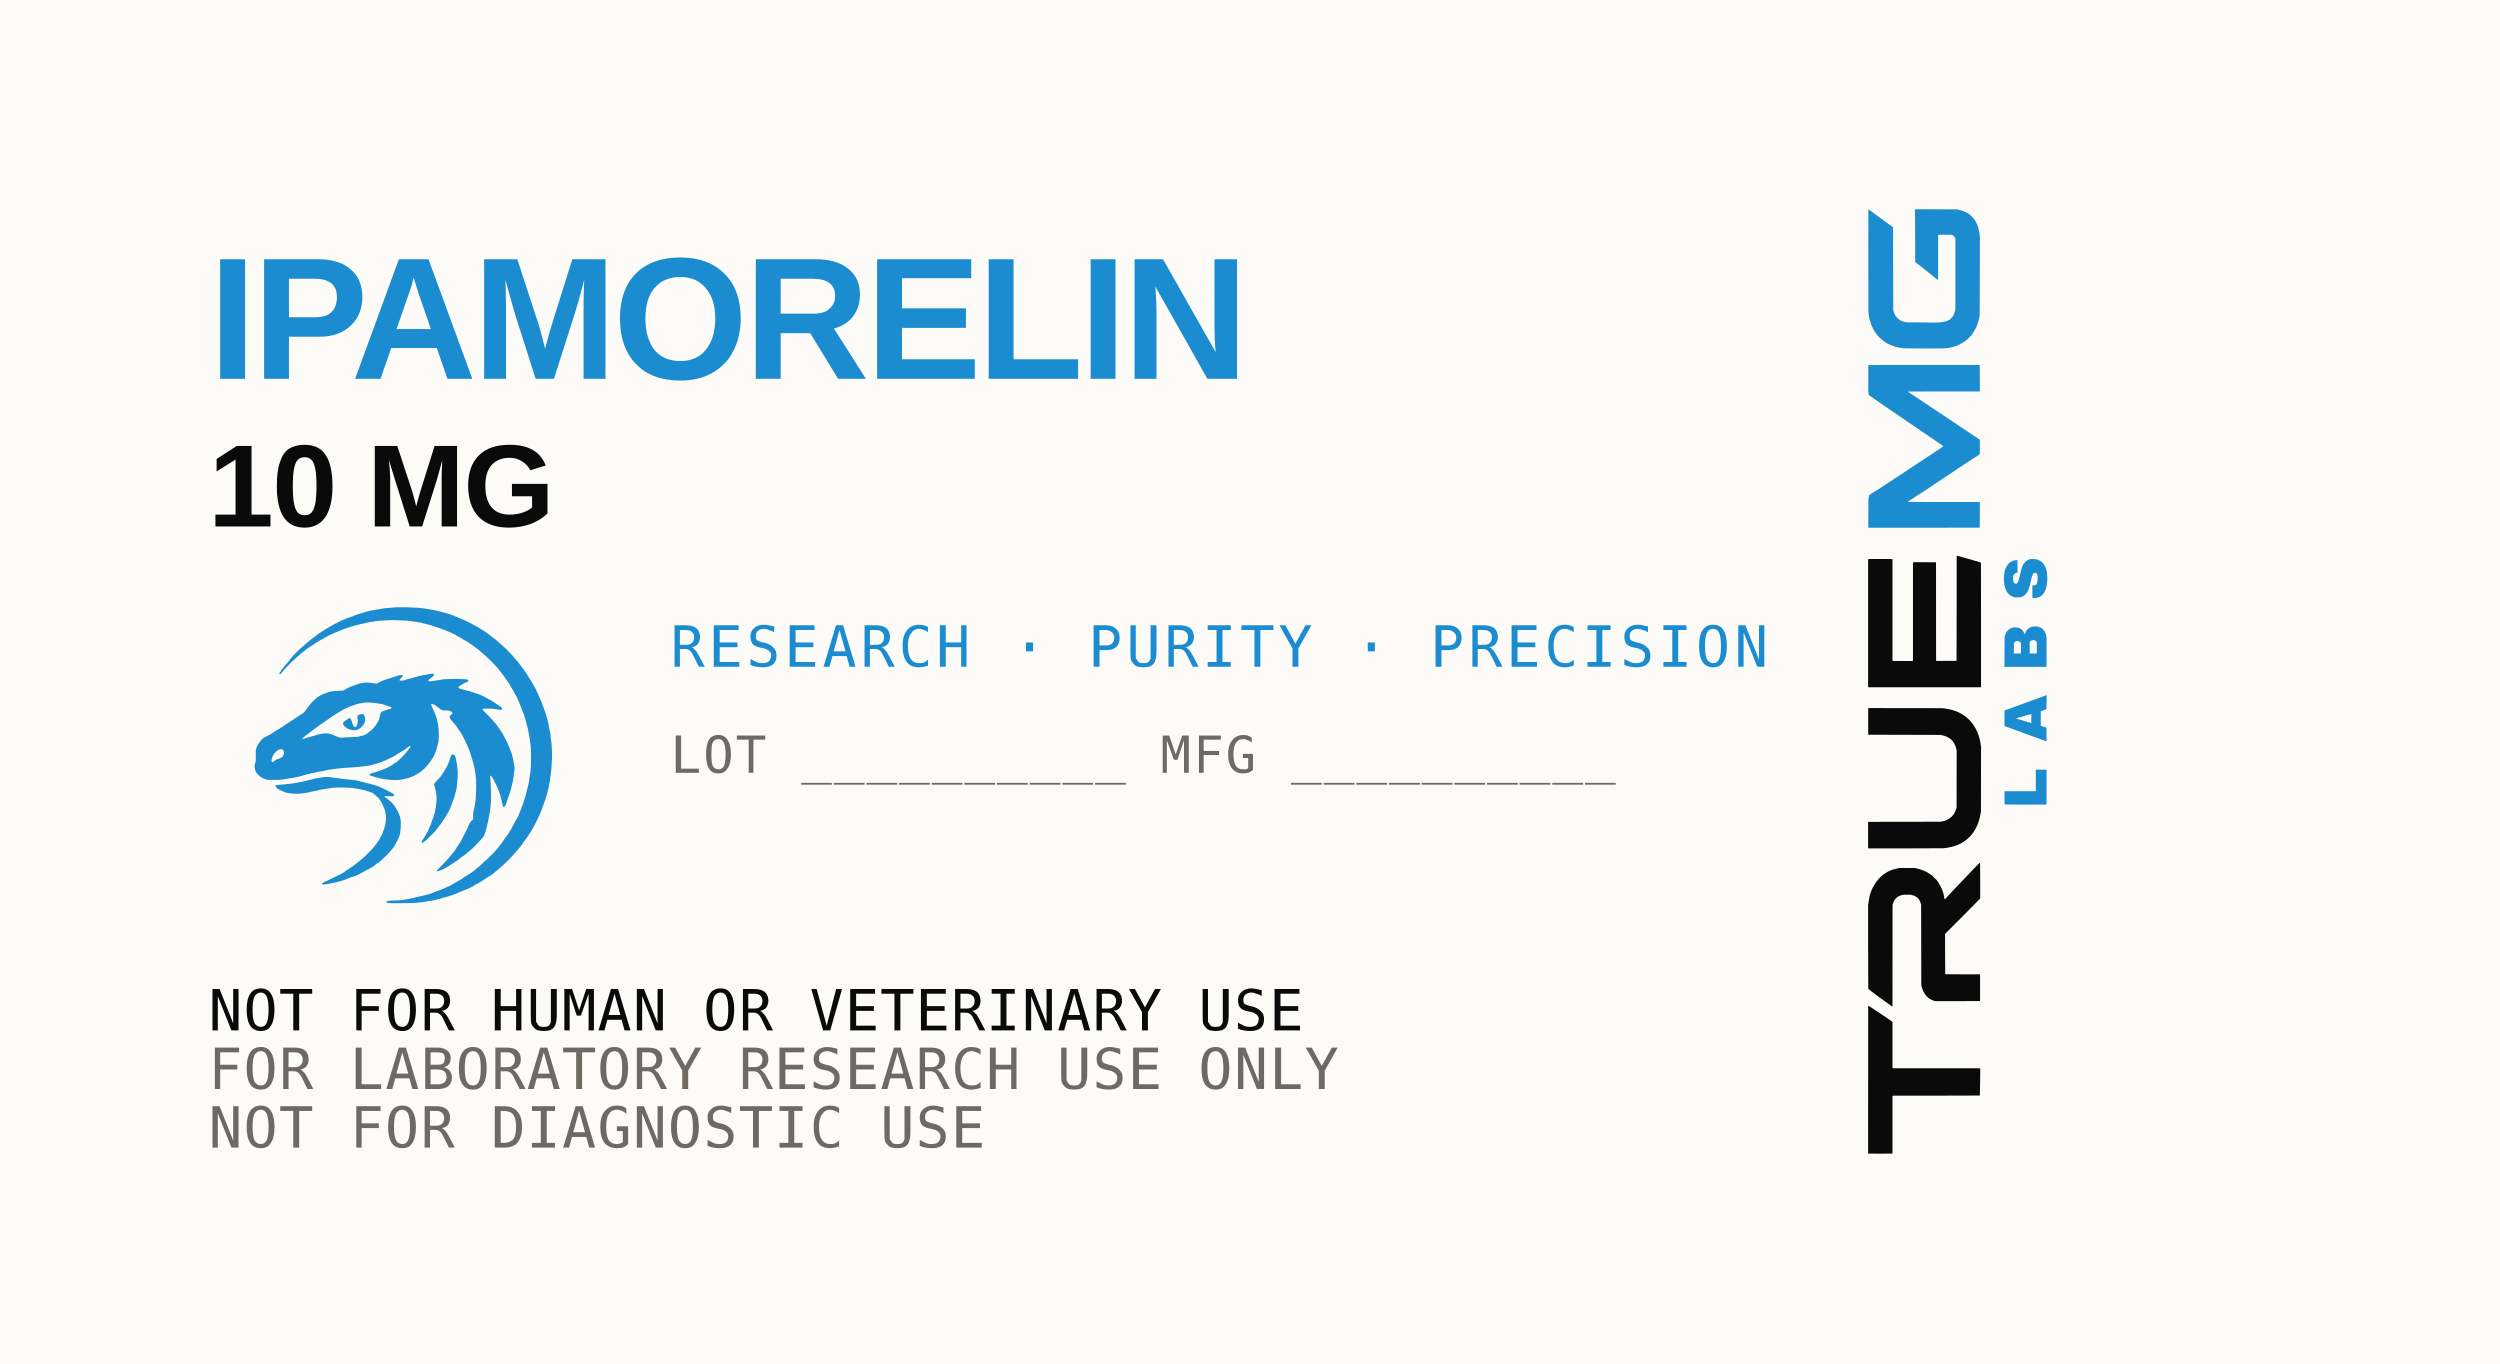
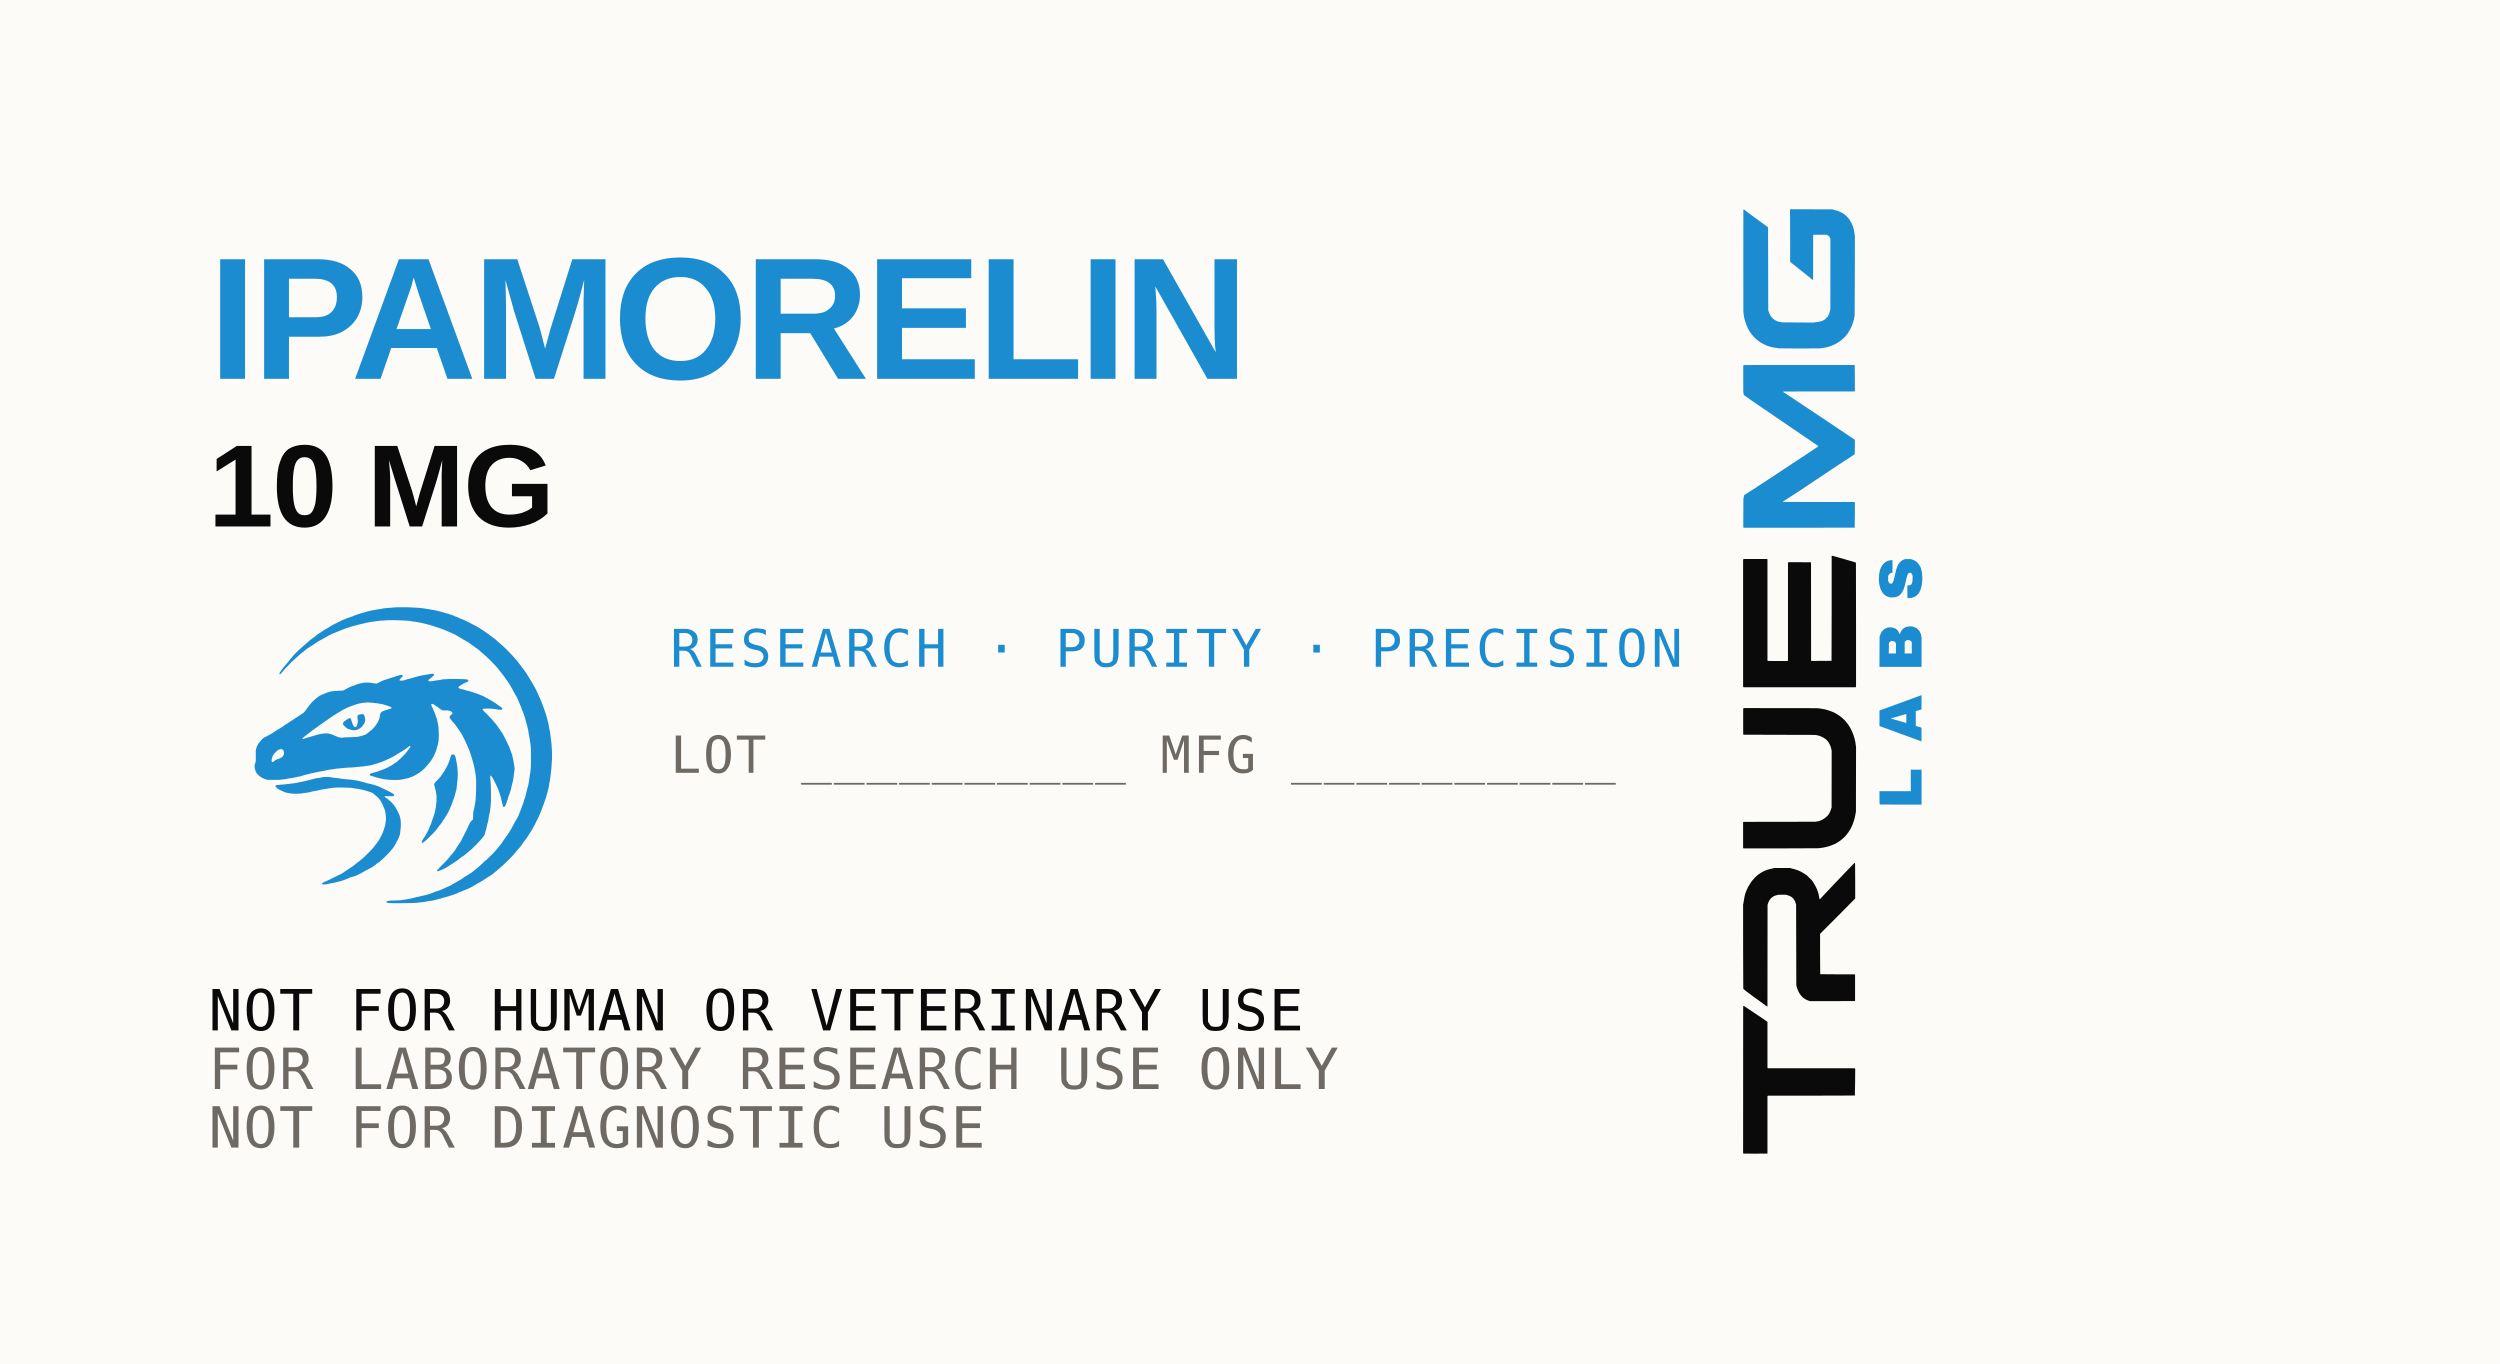
<svg xmlns="http://www.w3.org/2000/svg" width="66.0mm" height="36.0mm" viewBox="0 0 66.0 36.0">
  <rect x="0" y="0" width="66.0" height="36.0" fill="#FCFBF8" />
-   <g transform="translate(49.30,30.50) rotate(-90) scale(0.004437)">
+   <g transform="translate(46.00,30.50) rotate(-90) scale(0.004437)">
    <g transform="translate(0,681) scale(0.025,-0.025)" stroke="none">
      <g fill="#0A0A0B">
        <path d="M465 27020 l-58 -59 -15 -2770 c-8 -1524 0 -2802 18 -2841 l33 -70 6816 0 6815 0 61 -61 61 -61 -3 -10322 c-2 -5867 12 -10336 32 -10355 19 -18 1457 -45 3195 -61 l3160 -28 70 77 70 78 0 10325 0 10325 77 42 78 41 5439 0 5440 0 86 110 c125 160 843 1198 1065 1538 295 455 724 1099 1709 2569 l910 1356 -12 104 -12 103 -17488 9 -17488 9 -59 -58z" />
        <path d="M39653 27037 c-49 -18 -221 -200 -384 -405 -458 -576 -1855 -2468 -2161 -2925 -179 -268 -743 -1037 -1416 -1929 -166 -221 -278 -407 -266 -440 l22 -57 12086 -12 12086 -12 278 -88 c640 -203 1152 -536 1485 -965 307 -395 445 -712 569 -1304 l66 -320 0 -800 0 -800 -66 -300 c-181 -812 -569 -1408 -1152 -1768 -273 -168 -352 -202 -789 -341 l-351 -111 -9580 -21 -9580 -22 -300 -72 c-898 -215 -1753 -647 -2317 -1169 -555 -514 -833 -960 -1109 -1776 l-74 -220 -9 -5315 c-6 -2923 5 -5341 24 -5374 l33 -60 3113 -1 3113 0 48 65 47 66 6 4063 c3 2235 15 4080 27 4100 13 21 2011 36 4813 36 l4790 0 4138 -4134 c2275 -2274 4176 -4155 4224 -4180 l88 -46 3836 0 c2110 0 4003 12 4207 26 l369 26 19 50 c22 57 -449 537 -1427 1453 -693 648 -3219 3069 -3680 3525 -144 143 -513 492 -821 776 -307 284 -765 716 -1018 960 -460 444 -678 647 -1334 1239 l-350 316 13 64 12 65 180 30 c98 16 287 47 419 68 1108 179 2211 624 3280 1324 l560 366 620 626 620 626 263 400 c457 695 732 1203 890 1648 218 612 370 1114 408 1352 14 88 56 250 92 360 l67 200 0 1860 0 1860 -67 280 c-37 154 -105 451 -152 660 -425 1916 -1544 3522 -3281 4711 -1373 939 -2719 1447 -4380 1652 -176 22 -437 66 -580 99 l-260 59 -9960 -6 c-5478 -3 -9999 -20 -10047 -38z" />
        <path d="M73081 27003 l-41 -78 3 -8632 c2 -4748 18 -8831 36 -9073 101 -1383 432 -2698 970 -3860 66 -143 137 -296 156 -340 20 -44 107 -188 194 -320 88 -132 189 -294 225 -360 209 -379 985 -1283 1459 -1702 967 -852 2219 -1538 3517 -1926 650 -194 1101 -302 1480 -354 165 -23 381 -62 480 -87 l180 -46 7678 -14 7679 -14 341 41 c875 105 996 127 1782 328 1078 274 2363 850 3164 1418 90 64 252 177 360 252 187 130 549 429 780 644 172 160 902 995 1009 1154 55 80 204 315 333 521 129 206 275 440 325 520 50 80 106 181 125 225 20 44 83 188 142 320 184 414 294 707 421 1120 67 220 148 481 179 580 32 99 77 306 101 460 24 154 62 337 84 406 22 69 70 384 107 700 l66 574 11 8700 12 8700 -51 100 -50 100 -3067 0 -3067 0 -52 -52 -52 -52 -24 -8508 -24 -8508 -44 -260 c-110 -664 -270 -1122 -588 -1684 -416 -734 -817 -1122 -1520 -1473 -547 -273 -643 -308 -1159 -424 l-449 -100 -6776 10 -6776 11 -200 71 c-110 39 -290 99 -400 133 -249 78 -763 334 -1012 503 -573 388 -1285 1345 -1482 1993 -23 77 -72 239 -109 360 -36 121 -85 364 -108 540 l-41 320 -14 8515 -13 8515 -45 55 -46 55 -3073 0 -3074 0 -42 -77z" />
        <path d="M111470 27037 l-70 -41 0 -13357 0 -13356 77 -42 78 -41 14699 0 c8085 0 14727 11 14761 23 73 29 147 254 589 1797 45 154 107 361 140 460 63 190 147 481 240 830 105 394 171 630 288 1030 333 1138 450 1584 428 1620 l-25 40 -12447 1 c-6847 0 -12469 14 -12496 31 l-47 30 -13 2367 -12 2367 52 52 52 52 11644 8 11643 7 44 44 44 44 13 2601 14 2601 -64 97 -64 98 -11636 0 -11636 0 -65 65 -65 65 9 2319 10 2320 55 55 56 56 12035 0 12036 0 42 77 41 78 0 2733 0 2734 -61 88 -61 87 -15129 1 -15129 0 -70 -41z" />
      </g>
      <g fill="#1C8CD0">
        <path d="M149428 26991 l-69 -51 0 -13193 c0 -7256 10 -13210 23 -13230 14 -22 1228 -37 3012 -37 l2990 0 48 48 48 48 0 8485 c0 4667 11 8496 24 8510 51 51 137 -27 250 -225 101 -177 300 -490 866 -1360 66 -102 354 -541 640 -976 286 -435 601 -923 700 -1084 99 -162 321 -503 493 -760 172 -256 505 -753 740 -1103 235 -350 445 -663 467 -695 22 -31 510 -762 1084 -1623 574 -861 1170 -1754 1324 -1985 154 -231 405 -609 558 -840 153 -231 503 -754 776 -1163 274 -408 516 -772 538 -808 22 -36 195 -296 384 -577 189 -282 556 -836 816 -1232 1081 -1646 1205 -1838 1541 -2380 75 -121 155 -233 178 -249 22 -17 800 -30 1727 -30 l1686 -1 119 135 c65 75 217 295 338 490 237 384 977 1507 1354 2055 228 331 2457 3644 2617 3889 44 67 699 1051 1456 2187 757 1135 1423 2135 1480 2222 180 274 1884 2825 1961 2936 156 223 1269 1899 1393 2098 72 114 250 393 396 620 l265 412 64 -13 65 -12 10 -8456 10 -8455 45 -54 45 -54 3045 1 c1675 0 3068 15 3097 33 l52 33 3 9997 c2 5498 1 11430 -2 13183 l-5 3187 -64 64 -64 64 -3106 -3 -3106 -4 -378 -57 -379 -56 -90 -91 c-86 -86 -510 -688 -1208 -1715 -174 -255 -384 -561 -468 -680 -84 -119 -276 -396 -427 -616 -151 -220 -458 -665 -682 -990 -1061 -1535 -1504 -2184 -2993 -4392 -102 -151 -291 -424 -420 -606 -395 -558 -1826 -2658 -2692 -3952 -243 -363 -534 -795 -646 -960 -362 -533 -933 -1370 -1216 -1780 -151 -220 -481 -706 -734 -1080 -645 -958 -666 -976 -803 -710 -42 83 -173 285 -290 450 -117 165 -304 439 -414 609 -110 170 -319 485 -464 700 -262 388 -699 1050 -1710 2591 -288 440 -580 881 -649 980 -69 99 -254 378 -411 620 -158 242 -361 548 -451 680 -281 410 -2516 3790 -2639 3990 -64 104 -235 365 -380 580 -145 214 -333 498 -417 630 -84 132 -354 546 -599 920 -245 374 -615 940 -823 1259 -207 318 -435 660 -505 760 -71 99 -211 316 -313 481 -101 165 -291 462 -420 660 -130 198 -296 457 -368 575 -72 117 -167 271 -211 341 -44 69 -139 228 -212 352 -169 288 -192 306 -474 358 -129 23 -333 61 -454 84 l-220 41 -3341 16 -3341 15 -70 -51z" />
        <path d="M200748 27015 c-12 -12 -199 -36 -415 -54 -432 -34 -1041 -135 -1353 -224 -1056 -300 -1666 -529 -2360 -890 -1428 -741 -2792 -2118 -3512 -3547 -409 -812 -663 -1509 -787 -2160 -25 -132 -70 -357 -100 -500 -79 -379 -135 -742 -162 -1060 -43 -494 -55 -9253 -14 -9700 56 -610 149 -1204 259 -1660 102 -419 325 -1132 377 -1200 16 -22 80 -166 140 -320 130 -331 384 -846 530 -1076 305 -481 394 -610 605 -874 491 -615 1084 -1182 1642 -1570 290 -202 1442 -860 1505 -860 28 0 101 -26 164 -59 200 -104 621 -251 1093 -383 253 -70 546 -153 651 -184 105 -31 330 -75 500 -97 170 -23 390 -53 489 -68 99 -14 4347 -33 9440 -40 l9260 -14 540 64 c656 78 1322 222 1791 386 457 161 1227 540 1629 803 397 259 1101 959 1378 1369 420 622 746 1395 972 2303 l125 500 14 4945 15 4946 -71 71 -71 71 -1581 -27 c-870 -14 -3652 -26 -6184 -26 l-4603 0 -358 -430 c-730 -878 -909 -1102 -1673 -2099 -240 -314 -558 -715 -706 -891 -148 -176 -383 -466 -523 -644 -337 -431 -699 -871 -887 -1081 -88 -98 -148 -202 -140 -243 l14 -72 5305 -10 5304 -10 53 -64 53 -63 2 -1507 2 -1506 -91 -224 c-110 -274 -304 -474 -603 -623 l-226 -113 -8400 4 -8400 4 -320 70 c-469 102 -882 246 -1179 409 l-261 145 -360 364 -361 364 -139 260 c-255 475 -361 834 -439 1480 -25 209 -65 499 -88 643 l-43 264 25 3744 25 3744 40 105 c22 58 40 190 41 293 1 337 223 944 505 1380 483 748 1297 1294 2194 1474 l240 48 9794 23 9795 22 117 140 c64 77 166 212 225 299 139 203 491 691 749 1038 529 712 1029 1396 1202 1646 106 153 235 331 287 397 354 447 648 839 1069 1427 120 168 302 408 403 532 l184 226 -13 87 -12 88 -12145 8 c-6680 5 -12155 -1 -12167 -13z" />
      </g>
    </g>
    <g transform="translate(2086.5,811.8) scale(1.209881)">
      <g transform="translate(0,214) scale(0.025,-0.025)" fill="#1C8CD0" stroke="none">
        <g transform="translate(0.0,0)">
          <path d="M27 8413 c-15 -14 -27 -1877 -27 -4140 l0 -4113 3440 0 3440 0 0 1060 0 1060 -2120 0 -2120 0 0 3080 0 3080 -1293 0 c-712 0 -1306 -12 -1320 -27z" />
        </g>
        <g transform="translate(-21015.9,0)">
          <path d="M36449 8370 c-16 -38 -696 -1897 -1510 -4130 l-1482 -4060 1338 -11 c735 -5 1345 -2 1355 8 10 10 94 267 186 571 l167 552 1453 0 1453 0 166 -560 166 -560 1408 -11 1408 -10 -54 150 c-226 634 -2882 7899 -2925 8001 l-54 130 -1523 0 -1524 0 -28 -70z m1733 -2892 c92 -340 278 -981 413 -1425 135 -444 245 -826 245 -850 l0 -43 -880 0 -880 0 0 35 c0 20 118 428 261 908 144 480 325 1099 402 1375 77 276 150 534 162 574 12 40 41 66 65 58 l43 -14 169 -618z" />
        </g>
        <g transform="translate(-42657.8,0)">
          <path d="M69760 4303 l0 -4143 2902 0 2901 0 309 62 308 62 334 158 333 158 252 251 251 252 125 248 c69 137 153 351 185 477 l60 229 -1 321 c-1 601 -160 1085 -470 1430 -201 224 -556 447 -848 535 -133 40 -241 82 -241 95 0 12 146 91 325 175 l324 152 189 177 c231 216 381 483 460 821 l61 257 0 322 1 321 -62 239 c-83 323 -270 621 -559 892 l-241 226 -260 128 c-143 71 -368 160 -499 198 l-239 69 -2950 15 -2950 15 0 -4142z m4807 2197 c59 -44 145 -145 190 -225 l83 -146 0 -196 0 -196 -90 -178 -90 -178 -136 -91 -136 -90 -994 0 -994 0 0 702 0 702 1030 -12 1030 -12 107 -80z m151 -3079 c149 -77 276 -287 306 -506 l24 -176 -47 -179 c-53 -196 -161 -336 -329 -424 l-108 -56 -1082 0 -1082 0 0 700 0 700 1102 0 1102 0 114 -59z" />
        </g>
        <g transform="translate(-64316.7,0)">
          <path d="M108180 8534 c-883 -105 -1223 -191 -1720 -433 -723 -354 -1137 -832 -1320 -1524 l-62 -237 -3 -388 c-4 -854 255 -1416 851 -1840 580 -413 916 -536 2354 -856 1425 -317 1640 -428 1640 -841 l0 -141 -113 -114 -114 -113 -214 -63 -214 -64 -425 0 c-504 0 -844 55 -1052 172 l-152 85 -83 134 -83 134 -20 258 -21 258 -1245 -10 -1244 -11 9 -334 9 -334 66 -266 c36 -146 121 -374 189 -506 l125 -240 281 -282 281 -281 281 -146 c560 -291 1154 -435 2099 -509 l500 -39 606 38 606 39 461 117 462 116 312 163 c696 362 1073 805 1299 1525 l94 299 -2 560 -2 560 -94 240 c-217 556 -654 973 -1318 1259 -413 178 -717 261 -1834 501 -954 205 -1224 295 -1434 476 l-146 126 -4 173 -5 172 146 134 147 134 173 52 173 51 400 1 400 1 151 -53 c299 -106 549 -418 549 -685 l0 -122 1240 0 1240 0 0 232 c0 429 -157 880 -432 1244 -232 306 -531 541 -948 745 l-360 176 -388 100 c-588 151 -1538 223 -2092 157z" />
        </g>
      </g>
    </g>
  </g>
  <text x="5.5" y="10.00" font-family="Archivo Black, Archivo, Helvetica Neue, Arial, sans-serif" font-weight="900" font-size="4.60" letter-spacing="-0.12" fill="#1C8CD0">IPAMORELIN</text>
  <text x="5.5" y="13.90" font-family="Archivo Black, Archivo, Helvetica Neue, Arial, sans-serif" font-weight="900" font-size="3.10" letter-spacing="-0.04" fill="#0A0A0B">10 MG</text>
  <g transform="translate(5.500,14.600) scale(0.006875)">
    <g transform="translate(0,1600) scale(0.5673759,-0.5673759)" fill="#1C8CD0" stroke="none">
      <path d="M1285 2453 c-13 0 -30 -1 -36 -2 -7 0 -17 -1 -23 -2 -26 -1 -32 -2 -58 -7 -8 -2 -22 -4 -31 -5 -9 -1 -24 -4 -34 -6 -10 -3 -21 -6 -26 -6 -5 -1 -12 -4 -16 -5 -5 -2 -15 -4 -22 -6 -7 -2 -17 -5 -22 -7 -5 -2 -13 -5 -18 -6 -5 -2 -12 -5 -15 -6 -3 -2 -12 -5 -18 -7 -7 -2 -14 -4 -15 -5 -2 -1 -8 -3 -14 -5 -5 -2 -12 -5 -15 -6 -2 -2 -7 -4 -10 -4 -6 -2 -15 -7 -21 -10 -1 -1 -6 -3 -9 -5 -4 -1 -9 -4 -12 -6 -4 -2 -9 -5 -13 -6 -3 -2 -8 -4 -10 -5 -2 -1 -7 -4 -12 -7 -12 -7 -19 -11 -30 -18 -5 -3 -10 -6 -10 -6 -1 0 -5 -2 -9 -5 -5 -3 -13 -9 -18 -12 -19 -12 -30 -19 -35 -24 -3 -3 -7 -6 -8 -7 -2 -1 -6 -3 -8 -6 -3 -2 -8 -5 -10 -7 -2 -1 -7 -4 -9 -6 -11 -9 -15 -13 -18 -15 -2 -2 -9 -7 -14 -12 -6 -6 -13 -12 -17 -15 -22 -18 -67 -61 -78 -75 -2 -4 -8 -10 -11 -13 -3 -4 -7 -8 -8 -10 -4 -6 -15 -20 -18 -22 -2 -2 -5 -6 -8 -9 -2 -4 -6 -8 -8 -10 -5 -6 -13 -15 -16 -20 -2 -3 -4 -6 -5 -7 -1 -1 -3 -4 -5 -6 -1 -3 -4 -8 -7 -11 -3 -4 -4 -6 -4 -9 0 -3 1 -4 4 -4 2 0 4 1 10 8 4 4 9 10 11 13 4 6 24 28 28 31 2 1 7 6 12 12 11 13 12 15 36 35 2 3 10 10 17 16 7 7 19 17 26 23 7 6 18 15 25 20 10 9 16 13 31 23 9 5 13 8 21 13 22 16 34 24 56 36 21 11 30 16 32 18 2 1 7 4 12 6 5 3 11 6 13 8 3 1 9 4 13 6 5 2 10 4 11 5 2 1 9 4 16 7 13 5 21 8 37 15 4 2 11 5 15 6 4 1 13 5 20 8 8 3 15 5 16 5 0 0 7 2 15 5 7 2 18 5 24 7 6 1 16 4 22 6 7 2 17 5 23 6 14 3 21 4 32 7 4 2 13 4 19 4 5 1 11 3 13 3 2 1 11 2 20 3 9 1 21 3 26 4 10 2 24 3 76 6 30 1 38 1 67 0 69 -2 94 -5 101 -8 1 0 5 -1 10 -1 4 -1 12 -2 19 -3 6 -1 17 -3 25 -4 8 -2 19 -4 24 -6 6 -2 16 -4 23 -6 8 -1 18 -4 24 -6 6 -2 11 -4 12 -4 2 0 17 -5 23 -8 2 0 9 -3 15 -4 6 -2 14 -5 17 -6 2 -2 9 -4 15 -6 6 -2 13 -4 16 -6 3 -2 10 -5 16 -7 6 -2 14 -6 19 -8 17 -8 34 -16 35 -16 0 0 5 -3 9 -6 5 -3 11 -6 14 -8 2 -1 6 -3 8 -4 1 -2 5 -4 8 -5 3 -2 8 -5 10 -7 4 -3 23 -13 34 -19 2 -1 5 -3 7 -5 3 -2 7 -5 9 -6 2 -1 7 -5 12 -9 5 -4 11 -8 15 -10 3 -3 7 -6 9 -8 3 -1 7 -4 11 -6 3 -3 8 -7 12 -10 3 -3 9 -9 14 -13 37 -32 31 -26 60 -54 33 -33 48 -49 67 -74 9 -12 13 -17 22 -28 2 -3 7 -10 12 -17 11 -16 19 -28 24 -34 2 -3 6 -8 8 -13 2 -4 5 -8 6 -9 0 -1 2 -4 3 -6 1 -2 5 -8 7 -12 7 -12 14 -25 19 -35 2 -5 6 -11 8 -13 2 -3 5 -9 7 -13 2 -5 4 -9 5 -11 1 -2 12 -27 16 -38 1 -4 3 -9 5 -11 2 -5 8 -22 8 -24 0 -1 2 -6 5 -11 3 -6 6 -15 8 -20 1 -5 4 -14 6 -19 1 -5 4 -13 5 -18 1 -5 3 -12 4 -16 3 -7 10 -37 12 -45 0 -3 1 -7 2 -10 1 -4 2 -9 2 -12 1 -7 6 -33 9 -52 3 -16 6 -39 7 -57 1 -21 1 -101 0 -122 -1 -23 -5 -52 -8 -66 0 -4 -2 -13 -3 -22 -2 -16 -5 -33 -7 -40 -1 -2 -3 -9 -4 -14 -1 -6 -3 -13 -4 -16 -4 -14 -8 -31 -10 -41 -2 -5 -4 -12 -5 -15 -1 -3 -4 -11 -6 -18 -1 -7 -4 -16 -6 -20 -2 -4 -5 -12 -6 -16 -3 -10 -11 -30 -15 -40 -2 -4 -6 -13 -8 -21 -3 -7 -7 -14 -8 -16 -1 -1 -3 -5 -5 -9 -2 -4 -5 -9 -7 -12 -2 -3 -6 -9 -8 -14 -2 -5 -4 -9 -5 -10 -2 -3 -13 -22 -16 -30 -3 -4 -5 -9 -7 -11 -1 -3 -4 -7 -6 -10 -1 -3 -5 -8 -7 -12 -7 -9 -19 -26 -36 -50 -5 -8 -11 -16 -13 -20 -3 -3 -9 -11 -14 -17 -20 -25 -24 -30 -42 -49 -23 -23 -37 -37 -45 -44 -4 -2 -11 -8 -16 -13 -14 -14 -34 -32 -39 -36 -3 -3 -9 -8 -14 -11 -22 -20 -38 -31 -62 -45 -17 -10 -24 -14 -29 -19 -6 -5 -8 -6 -33 -20 -8 -4 -17 -10 -21 -12 -4 -2 -11 -6 -16 -9 -4 -2 -9 -5 -10 -6 -2 -2 -12 -7 -16 -8 -2 -1 -8 -3 -12 -5 -4 -2 -11 -5 -14 -7 -4 -1 -11 -4 -17 -7 -5 -3 -10 -5 -11 -5 0 0 -4 -1 -8 -3 -8 -3 -22 -8 -24 -8 -1 0 -6 -2 -13 -5 -6 -3 -17 -7 -23 -9 -7 -2 -14 -4 -16 -5 -2 -1 -7 -2 -10 -3 -31 -7 -48 -11 -51 -12 -1 -1 -6 -2 -12 -2 -5 -1 -13 -3 -17 -5 -4 -1 -12 -3 -17 -4 -6 -1 -14 -3 -19 -4 -8 -2 -29 -5 -55 -9 -14 -2 -21 -2 -66 -3 -20 -1 -29 -2 -34 -6 -4 -2 -5 -3 -2 -5 2 -2 6 -4 18 -6 8 -1 17 -1 73 -1 70 0 109 1 141 6 3 1 11 1 17 2 5 1 14 2 20 3 6 2 16 3 23 4 6 1 14 2 17 2 3 1 10 3 16 4 6 1 15 3 20 5 4 2 12 3 16 4 4 1 11 2 14 4 4 1 12 3 17 5 14 3 16 4 29 8 6 2 15 5 19 6 3 1 9 3 12 4 4 2 9 4 13 5 8 2 16 6 22 9 3 3 6 4 16 7 4 1 10 3 13 5 3 2 11 5 17 7 13 4 51 22 58 28 3 2 9 6 13 8 5 2 11 6 15 8 13 8 29 17 29 17 1 0 4 2 7 4 3 3 8 6 10 7 3 2 7 5 11 7 9 7 20 14 26 16 3 2 6 4 8 6 2 1 5 4 8 5 2 2 5 5 8 7 2 2 6 5 8 7 8 5 32 26 41 35 5 4 10 9 12 10 5 4 26 24 43 41 19 19 30 31 47 52 7 8 15 17 18 21 3 3 7 8 10 11 2 3 5 7 7 9 2 3 5 7 8 11 2 3 5 8 6 10 2 2 5 6 6 8 2 2 4 6 6 7 1 1 4 5 6 9 3 4 7 10 11 15 3 5 8 13 11 18 3 4 7 10 8 12 2 3 5 7 7 10 1 3 3 7 4 8 2 3 17 29 17 30 0 1 19 39 21 42 1 2 4 7 6 12 2 5 4 11 6 14 4 7 16 36 18 44 1 4 4 10 5 14 2 3 4 9 5 13 1 4 4 11 6 16 9 25 17 50 20 65 2 9 5 20 6 24 2 4 3 11 4 15 1 4 2 13 3 21 2 7 4 18 5 24 1 6 2 17 3 23 1 13 2 17 4 31 0 5 1 14 2 20 0 5 2 17 2 26 3 26 4 63 3 90 0 13 -1 24 -1 25 -1 0 -1 5 -1 11 0 14 -3 40 -7 64 0 5 -1 14 -2 20 -1 6 -2 13 -2 16 -3 11 -4 16 -7 32 -4 27 -4 28 -7 36 -1 4 -3 11 -4 16 -4 19 -13 48 -20 66 -2 6 -5 13 -6 17 -1 4 -4 12 -7 18 -2 6 -5 14 -6 18 -3 7 -8 19 -15 34 -2 4 -6 12 -7 17 -2 4 -4 10 -6 12 -2 2 -4 7 -5 11 -5 11 -16 33 -20 38 -1 3 -4 7 -6 10 -1 4 -7 13 -12 21 -6 9 -11 17 -12 19 -1 3 -6 11 -11 18 -4 7 -9 16 -11 18 -1 2 -4 7 -7 10 -2 3 -8 11 -12 17 -5 6 -10 13 -12 15 -2 3 -6 9 -11 15 -12 17 -18 24 -31 38 -7 8 -15 17 -18 21 -4 4 -14 15 -22 23 -9 9 -19 19 -21 22 -5 5 -25 24 -28 26 -2 1 -10 9 -20 17 -9 9 -20 19 -24 22 -10 7 -16 11 -23 17 -3 3 -8 6 -10 8 -3 2 -9 6 -13 10 -12 9 -41 29 -53 36 -4 2 -9 5 -11 7 -4 2 -9 5 -17 10 -2 1 -7 4 -13 7 -6 3 -12 6 -14 7 -2 2 -6 3 -8 5 -2 1 -8 3 -12 6 -4 2 -9 5 -12 6 -3 1 -9 4 -13 6 -7 5 -20 10 -39 17 -5 2 -11 5 -15 7 -7 3 -16 7 -18 7 0 0 -4 2 -8 3 -11 6 -14 7 -23 9 -4 1 -11 4 -16 6 -5 1 -13 4 -18 5 -16 4 -25 7 -32 9 -4 1 -11 3 -16 4 -10 2 -19 4 -25 6 -3 1 -7 2 -10 2 -4 1 -14 2 -23 4 -16 2 -22 3 -42 7 -10 2 -44 5 -52 5 -4 0 -14 1 -21 1 -17 2 -71 3 -103 2z" />
      <path d="M1503 2002 c-19 -3 -77 -14 -80 -15 -1 -1 -10 -3 -20 -6 -9 -2 -20 -5 -23 -7 -4 -1 -11 -3 -16 -4 -10 -2 -22 -5 -32 -9 -4 -2 -10 -3 -17 -4 -16 -1 -18 -1 -20 1 -3 3 0 7 10 17 l10 10 0 3 c0 5 -3 7 -8 7 -4 0 -22 -4 -31 -7 -4 -1 -10 -3 -14 -5 -5 -1 -14 -4 -20 -6 -7 -3 -15 -6 -18 -6 -7 -2 -21 -7 -37 -12 -10 -4 -26 -11 -34 -16 -2 -1 -7 -3 -10 -5 l-5 -2 -6 1 c-4 0 -10 2 -15 2 -32 6 -61 6 -81 0 -3 0 -11 -2 -17 -4 -15 -4 -17 -5 -24 -8 -3 -2 -11 -4 -17 -6 -12 -4 -32 -13 -48 -22 -5 -3 -12 -7 -14 -8 l-4 -2 -27 -1 c-32 -1 -55 -4 -68 -8 -5 -2 -13 -4 -17 -6 -13 -4 -35 -14 -46 -20 -12 -7 -29 -20 -47 -38 -6 -5 -18 -20 -25 -29 -3 -4 -7 -9 -9 -12 -6 -7 -11 -14 -17 -23 -4 -6 -6 -9 -13 -14 -5 -3 -10 -7 -12 -8 -4 -2 -23 -15 -29 -19 -1 -1 -5 -3 -7 -5 -3 -1 -9 -5 -12 -8 -4 -2 -11 -7 -17 -11 -6 -4 -18 -11 -27 -18 -9 -6 -18 -11 -20 -12 -1 -1 -5 -4 -8 -6 -2 -2 -7 -5 -9 -7 -3 -1 -7 -3 -9 -5 -2 -2 -6 -4 -9 -6 -3 -1 -8 -4 -11 -6 -3 -2 -10 -7 -16 -10 -7 -4 -15 -10 -19 -13 -5 -3 -15 -9 -23 -14 -9 -4 -17 -8 -19 -10 -2 -1 -7 -3 -11 -5 -12 -5 -19 -11 -34 -30 -2 -3 -5 -7 -7 -9 -7 -8 -9 -11 -14 -23 -3 -6 -6 -15 -7 -21 l-2 -11 0 -24 c1 -42 0 -47 -1 -51 -5 -14 -6 -17 -7 -26 0 -5 0 -12 1 -16 1 -7 7 -24 9 -28 6 -11 23 -27 35 -34 7 -5 29 -14 38 -16 8 -2 86 -2 98 0 3 1 12 2 18 3 6 0 13 1 14 2 2 1 12 2 22 4 10 1 22 3 27 4 5 1 14 3 20 4 6 2 15 4 20 4 5 1 13 3 18 5 12 4 18 6 32 9 7 1 15 3 18 4 6 3 8 3 33 8 8 2 19 4 23 5 9 2 19 4 34 6 6 1 15 3 20 4 6 2 15 4 22 5 15 2 47 7 48 7 0 1 5 1 11 1 6 1 18 2 28 3 19 2 53 5 72 5 18 1 40 3 46 4 3 1 13 2 22 2 16 2 24 3 49 7 5 0 13 2 17 4 4 1 10 3 14 4 14 3 43 13 61 20 5 3 10 5 11 5 1 0 6 2 11 5 5 3 13 6 18 8 5 2 9 4 10 5 1 0 6 3 11 5 12 6 25 14 30 18 3 2 8 5 10 7 3 1 11 6 18 10 8 5 15 9 17 10 6 3 28 19 33 24 7 6 12 9 15 7 2 -2 -1 -11 -6 -16 -1 -1 -4 -6 -7 -9 -12 -17 -18 -24 -45 -52 -19 -18 -32 -30 -35 -32 -3 -2 -11 -7 -18 -11 -6 -5 -12 -9 -14 -10 -1 -1 -6 -4 -10 -6 -11 -7 -31 -16 -44 -21 -6 -2 -12 -5 -14 -5 -1 -1 -9 -4 -16 -6 -7 -2 -14 -5 -16 -6 -2 0 -9 -2 -14 -4 -14 -3 -27 -7 -30 -9 -2 0 -4 -2 -5 -3 l-1 -3 1 -3 c2 -4 7 -7 22 -10 6 -2 14 -4 20 -6 43 -13 80 -18 127 -18 32 0 42 1 73 9 6 1 13 3 16 3 5 1 13 4 18 7 3 1 7 3 10 3 3 1 8 3 11 5 2 1 8 5 13 7 5 3 10 6 12 7 1 2 5 4 9 6 9 4 22 15 39 31 13 14 33 37 41 48 2 2 6 9 9 14 14 19 29 55 36 85 2 7 3 14 4 14 1 3 4 16 5 24 1 5 1 22 2 37 0 33 -2 61 -6 79 -2 6 -4 17 -5 23 -1 7 -3 16 -5 19 -1 4 -4 12 -6 17 -2 6 -5 14 -7 19 -3 5 -5 11 -6 13 -1 3 -6 15 -14 31 -3 7 -3 9 -2 11 1 5 11 4 19 -2 2 -2 6 -5 9 -6 4 -2 24 -17 27 -20 3 -2 18 -12 21 -13 2 -1 9 -1 18 0 11 0 16 0 22 -1 18 -4 27 -10 27 -17 0 -5 -2 -7 -10 -13 -7 -5 -9 -8 -9 -14 0 -4 1 -6 8 -17 5 -6 12 -15 17 -20 10 -11 15 -17 22 -27 3 -5 8 -12 11 -16 3 -5 7 -10 9 -13 1 -2 4 -6 5 -8 2 -2 4 -5 6 -8 3 -4 14 -26 24 -46 3 -7 7 -14 8 -17 6 -12 18 -40 21 -48 2 -5 5 -13 7 -18 2 -5 5 -14 6 -19 2 -5 4 -14 6 -19 14 -49 16 -56 19 -73 0 -5 2 -15 4 -21 2 -14 4 -24 6 -53 1 -25 1 -38 0 -84 -2 -55 -3 -64 -10 -95 0 -4 -2 -12 -3 -17 -1 -5 -2 -11 -3 -12 -3 -9 -4 -22 -4 -41 l0 -20 -5 -5 c-2 -3 -6 -6 -7 -7 -5 -3 -11 -14 -15 -23 -2 -7 -30 -64 -41 -84 -1 -2 -4 -8 -7 -14 -3 -7 -8 -15 -10 -19 -3 -4 -7 -9 -8 -12 -11 -16 -15 -23 -18 -27 -1 -2 -4 -7 -6 -9 -1 -3 -3 -7 -4 -8 -3 -5 -18 -24 -33 -40 -2 -2 -5 -7 -7 -9 -7 -10 -35 -39 -64 -68 -17 -17 -22 -24 -19 -27 1 -1 2 -1 6 1 3 0 8 2 13 4 5 2 9 4 10 4 2 1 7 4 13 6 12 5 28 14 35 19 2 2 7 5 11 8 3 2 8 5 12 7 11 8 22 15 25 16 4 3 17 12 23 17 2 2 6 5 9 7 2 2 6 5 8 7 2 1 7 5 12 7 8 6 17 12 38 31 7 6 16 13 19 16 3 2 6 5 7 7 2 2 7 7 12 12 6 4 11 9 12 11 1 1 7 7 12 13 13 13 35 38 38 43 6 8 8 14 10 23 1 6 4 15 6 21 2 6 4 17 6 24 1 6 3 16 5 21 3 9 6 25 8 41 1 4 2 11 3 15 9 38 13 79 12 138 0 48 -2 87 -4 103 -2 18 -3 23 0 25 1 1 2 1 4 -1 3 -2 9 -10 14 -19 2 -4 5 -11 7 -14 7 -12 18 -34 21 -43 2 -5 4 -11 6 -13 1 -2 4 -10 6 -17 2 -7 5 -14 6 -15 2 -4 13 -51 17 -69 3 -16 5 -20 9 -21 4 0 10 5 12 11 1 2 4 11 7 18 2 8 5 17 7 20 1 2 3 9 4 15 2 5 5 14 7 19 2 5 5 13 6 18 1 4 3 11 5 15 1 3 3 13 5 21 2 8 4 19 6 26 4 14 6 24 8 41 2 16 3 30 5 40 3 12 2 24 -1 39 -2 7 -4 18 -4 24 -1 6 -3 17 -5 24 -2 7 -4 15 -4 17 -1 6 -6 21 -11 32 -2 4 -4 11 -6 16 -2 5 -4 11 -5 14 -2 3 -4 7 -5 10 -6 15 -32 66 -39 78 -5 6 -9 13 -10 14 -1 2 -3 6 -6 10 -3 3 -8 11 -13 18 -9 14 -18 25 -39 49 -10 12 -50 53 -61 63 -7 5 -8 9 -3 12 2 1 6 2 22 2 28 1 44 0 77 -6 26 -4 31 -3 31 3 0 7 -4 11 -21 22 -6 5 -16 11 -21 15 -18 12 -32 21 -34 22 -4 1 -14 7 -17 9 -2 1 -6 4 -10 6 -4 1 -10 4 -13 7 -4 2 -8 4 -8 4 -1 0 -5 2 -11 5 -17 8 -31 13 -50 19 -7 2 -15 5 -17 6 -3 1 -10 3 -17 5 -24 6 -29 7 -36 10 -5 1 -10 3 -12 3 -15 3 -27 7 -28 10 -2 3 -1 6 1 9 2 1 18 12 31 20 3 2 10 5 15 7 10 3 17 8 19 12 1 3 -1 7 -4 8 -10 5 -126 7 -167 2 -4 0 -12 -2 -16 -3 -5 -1 -14 -2 -20 -3 -7 -1 -18 -2 -25 -4 -23 -4 -36 -4 -38 0 -2 4 0 7 6 11 12 8 28 22 30 26 2 4 2 6 0 8 -3 3 -4 3 -10 3 -4 0 -10 -1 -13 -1z m-398 -195 c16 -1 28 -3 37 -4 3 -1 11 -2 19 -3 17 -3 21 -4 31 -7 5 -2 16 -5 24 -8 16 -5 23 -8 23 -11 2 -5 -1 -7 -15 -10 -18 -5 -43 -14 -48 -17 -6 -4 -11 -10 -12 -14 0 -2 -2 -10 -3 -18 -3 -17 -10 -34 -18 -46 -11 -18 -28 -39 -38 -46 -24 -20 -30 -24 -34 -27 -2 -1 -5 -3 -6 -4 -3 -2 -11 -5 -19 -7 -5 -1 -14 -3 -19 -5 -11 -4 -31 -6 -78 -7 -23 0 -36 -1 -38 -2 -4 -2 -18 -1 -25 1 -3 1 -9 3 -13 5 -5 1 -12 4 -16 6 -17 9 -28 12 -42 15 -8 2 -32 2 -42 0 -12 -2 -31 -6 -40 -9 -4 -2 -10 -3 -13 -4 -4 -1 -11 -3 -17 -5 -7 -2 -15 -4 -18 -5 -4 -1 -12 -3 -18 -5 -6 -2 -13 -5 -16 -6 -6 -2 -13 -3 -15 -2 -1 2 4 7 10 12 4 3 9 7 11 9 2 2 7 6 11 8 4 3 9 7 13 10 3 3 9 8 14 11 4 3 10 8 13 10 7 5 15 11 25 18 4 2 9 6 11 8 4 4 8 7 24 17 9 6 18 12 24 17 3 2 8 6 12 8 3 2 7 5 9 6 1 2 6 5 9 7 4 2 13 8 19 13 7 5 15 10 18 11 3 2 7 4 9 6 2 1 6 4 10 6 3 2 7 5 10 6 7 5 45 26 52 28 2 1 8 3 14 6 6 3 15 6 19 7 5 2 13 5 18 7 5 2 12 4 16 5 3 1 10 2 16 4 17 3 29 5 44 6 15 1 17 1 38 -1z m-605 -316 c9 -4 12 -11 12 -23 l0 -9 -4 -8 c-6 -12 -15 -18 -30 -23 -13 -3 -28 -11 -32 -16 -8 -9 -16 -10 -18 0 -1 5 3 24 7 33 7 14 26 36 36 41 13 7 22 9 29 5z" />
      <path d="M1024 1727 c-10 -2 -12 -4 -14 -9 -2 -6 -2 -9 0 -19 3 -11 2 -28 -3 -43 -3 -10 -9 -16 -15 -14 -3 0 -9 6 -12 12 -2 5 -12 32 -13 37 -2 8 -8 13 -14 11 -1 0 -5 -2 -8 -4 -3 -2 -7 -5 -10 -7 -8 -4 -19 -13 -21 -17 -3 -4 -3 -11 -1 -16 3 -6 22 -23 28 -26 24 -11 47 -15 64 -9 15 5 33 17 39 28 2 2 5 6 7 9 5 5 7 12 10 23 1 8 1 10 0 17 -2 10 -5 22 -8 25 -4 6 -15 6 -29 2z" />
      <path d="M1650 1456 c-5 -2 -8 -7 -10 -15 -1 -4 -3 -9 -4 -12 -1 -2 -3 -8 -4 -13 -2 -5 -4 -10 -4 -11 -1 -2 -4 -9 -7 -16 -3 -7 -6 -15 -8 -17 -1 -3 -4 -7 -5 -9 -4 -8 -15 -26 -19 -31 -2 -3 -5 -8 -8 -12 -6 -10 -13 -19 -27 -33 -14 -13 -22 -23 -25 -30 l-1 -4 3 -10 c2 -5 3 -12 4 -15 1 -4 2 -9 3 -12 1 -3 2 -10 3 -15 1 -6 2 -12 2 -14 2 -6 2 -53 0 -58 0 -3 -1 -10 -2 -17 0 -7 -2 -14 -2 -17 -2 -3 -2 -6 -5 -26 -1 -4 -2 -10 -4 -13 -1 -3 -3 -9 -4 -13 -1 -7 -6 -21 -11 -31 -1 -4 -4 -10 -5 -15 -1 -5 -4 -13 -6 -17 -2 -4 -4 -9 -5 -11 -1 -3 -3 -8 -5 -12 -2 -4 -5 -11 -6 -14 -2 -4 -4 -9 -6 -11 -1 -3 -4 -8 -6 -12 -2 -3 -6 -10 -8 -14 -16 -23 -24 -38 -24 -42 0 -5 2 -7 6 -5 1 1 4 2 5 3 5 2 14 10 24 19 31 30 47 47 53 53 4 5 9 11 11 13 3 3 6 8 8 11 9 12 12 16 16 21 3 2 6 7 8 10 2 2 4 6 6 7 1 2 3 6 5 9 2 3 5 9 8 13 3 3 8 10 10 15 2 4 7 12 10 16 3 5 7 12 9 16 2 5 5 11 7 13 1 3 3 8 5 12 2 4 5 13 8 19 8 20 9 22 12 33 2 5 5 13 7 18 2 4 4 10 5 14 1 4 2 11 4 16 2 5 4 13 5 19 1 6 3 13 4 16 0 2 2 12 2 21 1 9 3 25 4 36 3 29 3 57 -1 89 -1 6 -2 15 -3 21 -2 17 -9 50 -13 57 -3 6 -11 9 -19 7z" />
      <path d="M786 1304 c-6 0 -13 -1 -16 -2 -3 -1 -13 -2 -22 -4 -10 -1 -19 -2 -21 -3 -5 -2 -33 -9 -43 -11 -5 -1 -12 -3 -15 -4 -4 -1 -16 -4 -27 -6 -32 -6 -36 -7 -44 -9 -4 -1 -11 -2 -15 -3 -38 -5 -47 -6 -60 -7 -19 -2 -27 -3 -45 -4 -18 -1 -22 -2 -24 -6 0 -4 2 -8 10 -15 10 -9 19 -14 43 -24 14 -7 20 -8 48 -13 29 -4 70 -3 97 3 4 1 11 2 15 2 9 1 27 5 29 6 2 1 13 4 35 7 11 2 22 5 25 6 6 1 13 3 41 7 11 2 24 4 31 5 22 4 57 5 114 3 22 -1 29 -1 39 -3 7 -2 18 -4 24 -4 20 -3 24 -4 36 -7 6 -2 15 -4 21 -5 19 -6 24 -7 31 -10 3 -1 8 -3 10 -3 4 -1 9 -4 16 -10 28 -22 35 -29 43 -42 2 -3 5 -7 6 -8 4 -5 16 -32 20 -44 2 -5 5 -11 6 -13 2 -6 4 -11 6 -31 3 -20 3 -33 0 -53 -3 -20 -2 -19 -7 -34 -2 -7 -5 -15 -6 -19 -1 -6 -13 -35 -17 -40 0 -1 -3 -7 -6 -13 -5 -10 -13 -23 -18 -28 -1 -1 -4 -5 -6 -9 -3 -4 -9 -12 -15 -19 -5 -6 -11 -14 -13 -17 -4 -5 -59 -60 -64 -64 -2 -1 -6 -4 -8 -6 -5 -5 -29 -24 -35 -28 -2 -1 -6 -5 -9 -7 -8 -8 -19 -16 -26 -20 -4 -1 -7 -3 -7 -4 -1 -1 -9 -7 -21 -14 -6 -4 -14 -10 -17 -12 -8 -7 -20 -13 -27 -17 -4 -2 -8 -4 -10 -5 -1 -1 -6 -3 -11 -5 -4 -2 -14 -7 -22 -11 -37 -19 -46 -23 -53 -26 -10 -3 -31 -14 -32 -16 -1 -2 -1 -3 0 -5 1 -1 2 -2 7 -3 10 -1 25 1 51 7 7 2 16 3 21 4 4 1 12 2 17 4 4 1 12 3 16 4 12 2 53 16 65 22 4 3 9 5 10 5 1 0 26 8 42 13 8 3 32 15 36 18 2 1 6 3 9 5 3 1 8 4 11 6 3 2 9 5 14 8 5 2 13 6 18 9 4 2 12 7 17 9 4 3 10 7 12 8 3 2 7 5 10 7 2 2 6 5 8 7 3 3 9 7 25 17 4 3 18 16 35 32 28 28 37 37 43 46 2 2 5 6 7 8 2 2 5 6 6 8 2 3 5 8 8 11 2 3 8 13 12 21 4 9 8 17 10 19 2 3 9 18 13 29 5 14 5 18 9 56 2 15 1 35 0 47 -1 5 -2 12 -2 15 -1 8 -6 24 -11 34 -2 4 -4 8 -4 9 0 1 -5 11 -7 13 -1 1 -4 6 -6 11 -9 17 -23 35 -40 51 -12 11 -18 16 -28 22 -11 6 -14 10 -8 12 3 1 7 1 31 0 21 0 26 0 29 3 3 3 3 7 0 10 -6 5 -22 14 -34 20 -15 7 -38 18 -45 22 -10 5 -17 8 -26 12 -6 2 -13 4 -17 6 -4 1 -12 3 -18 5 -7 2 -15 4 -18 5 -4 1 -12 3 -19 4 -6 2 -16 4 -21 6 -5 2 -12 4 -17 5 -5 0 -12 2 -17 4 -17 5 -32 7 -60 10 -23 1 -60 6 -66 7 -9 2 -24 4 -30 4 -11 0 -31 3 -41 6 -7 2 -22 2 -41 1z" />
    </g>
  </g>
-   <text x="17.70" y="17.60" font-family="IBM Plex Mono, SF Mono, Menlo, monospace" font-size="1.50" letter-spacing="0.1" fill="#1C8CD0">RESEARCH · PURITY · PRECISION</text>
+   <text x="17.70" y="17.60" font-family="IBM Plex Mono, SF Mono, Menlo, monospace" font-size="1.37" letter-spacing="0.1" fill="#1C8CD0">RESEARCH · PURITY · PRECISION</text>
  <text x="17.70" y="20.40" font-family="IBM Plex Mono, SF Mono, Menlo, monospace" font-size="1.35" letter-spacing="0.05" fill="#6E6A63">LOT __________  MFG __________</text>
  <text x="5.5" y="27.20" font-family="IBM Plex Mono, SF Mono, Menlo, monospace" font-size="1.50" letter-spacing="0.03" fill="#0A0A0B">NOT FOR HUMAN OR VETERINARY USE</text>
  <text x="5.5" y="28.75" font-family="IBM Plex Mono, SF Mono, Menlo, monospace" font-size="1.50" letter-spacing="0.03" fill="#6E6A63">FOR LABORATORY RESEARCH USE ONLY</text>
  <text x="5.5" y="30.30" font-family="IBM Plex Mono, SF Mono, Menlo, monospace" font-size="1.50" letter-spacing="0.03" fill="#6E6A63">NOT FOR DIAGNOSTIC USE</text>
</svg>
